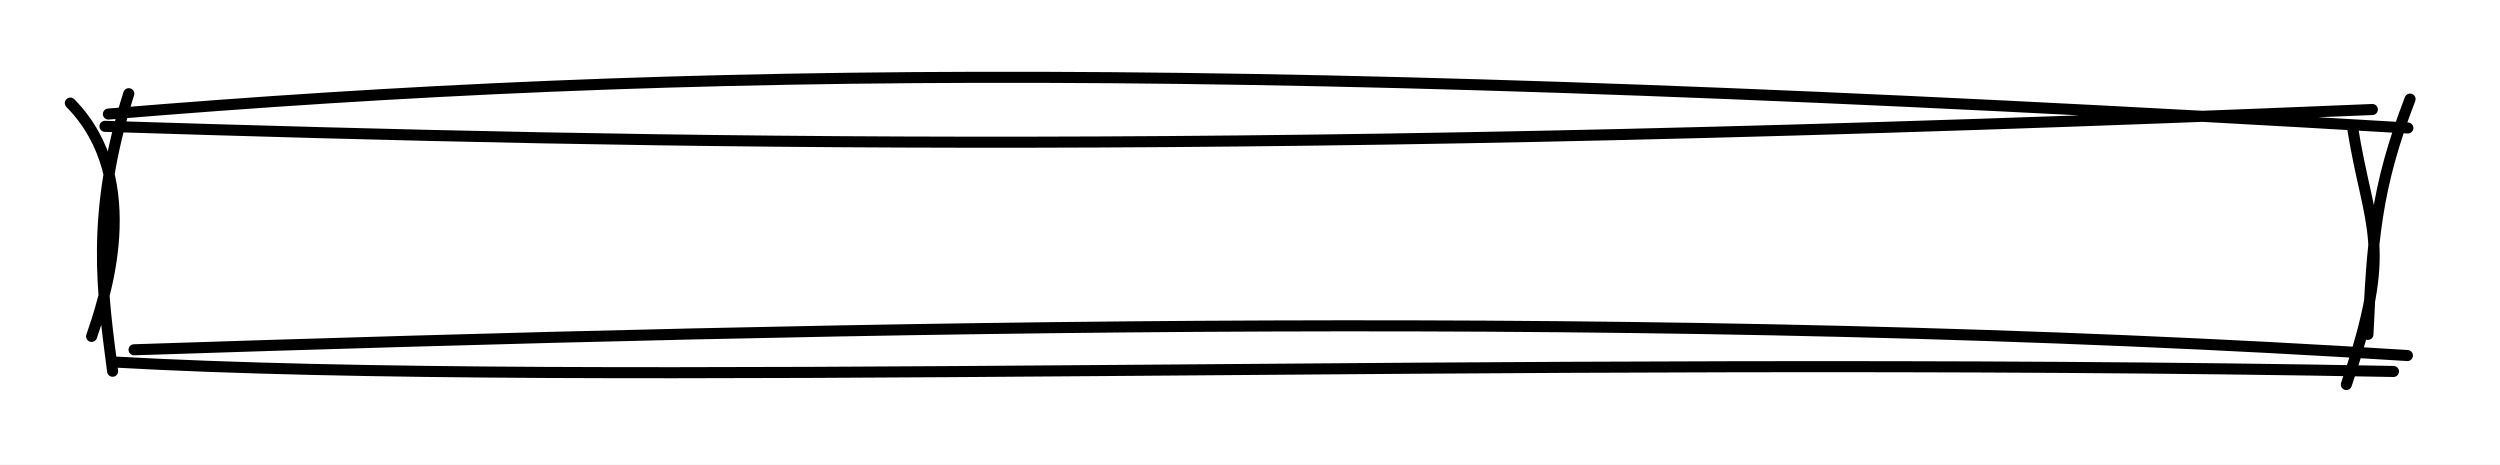
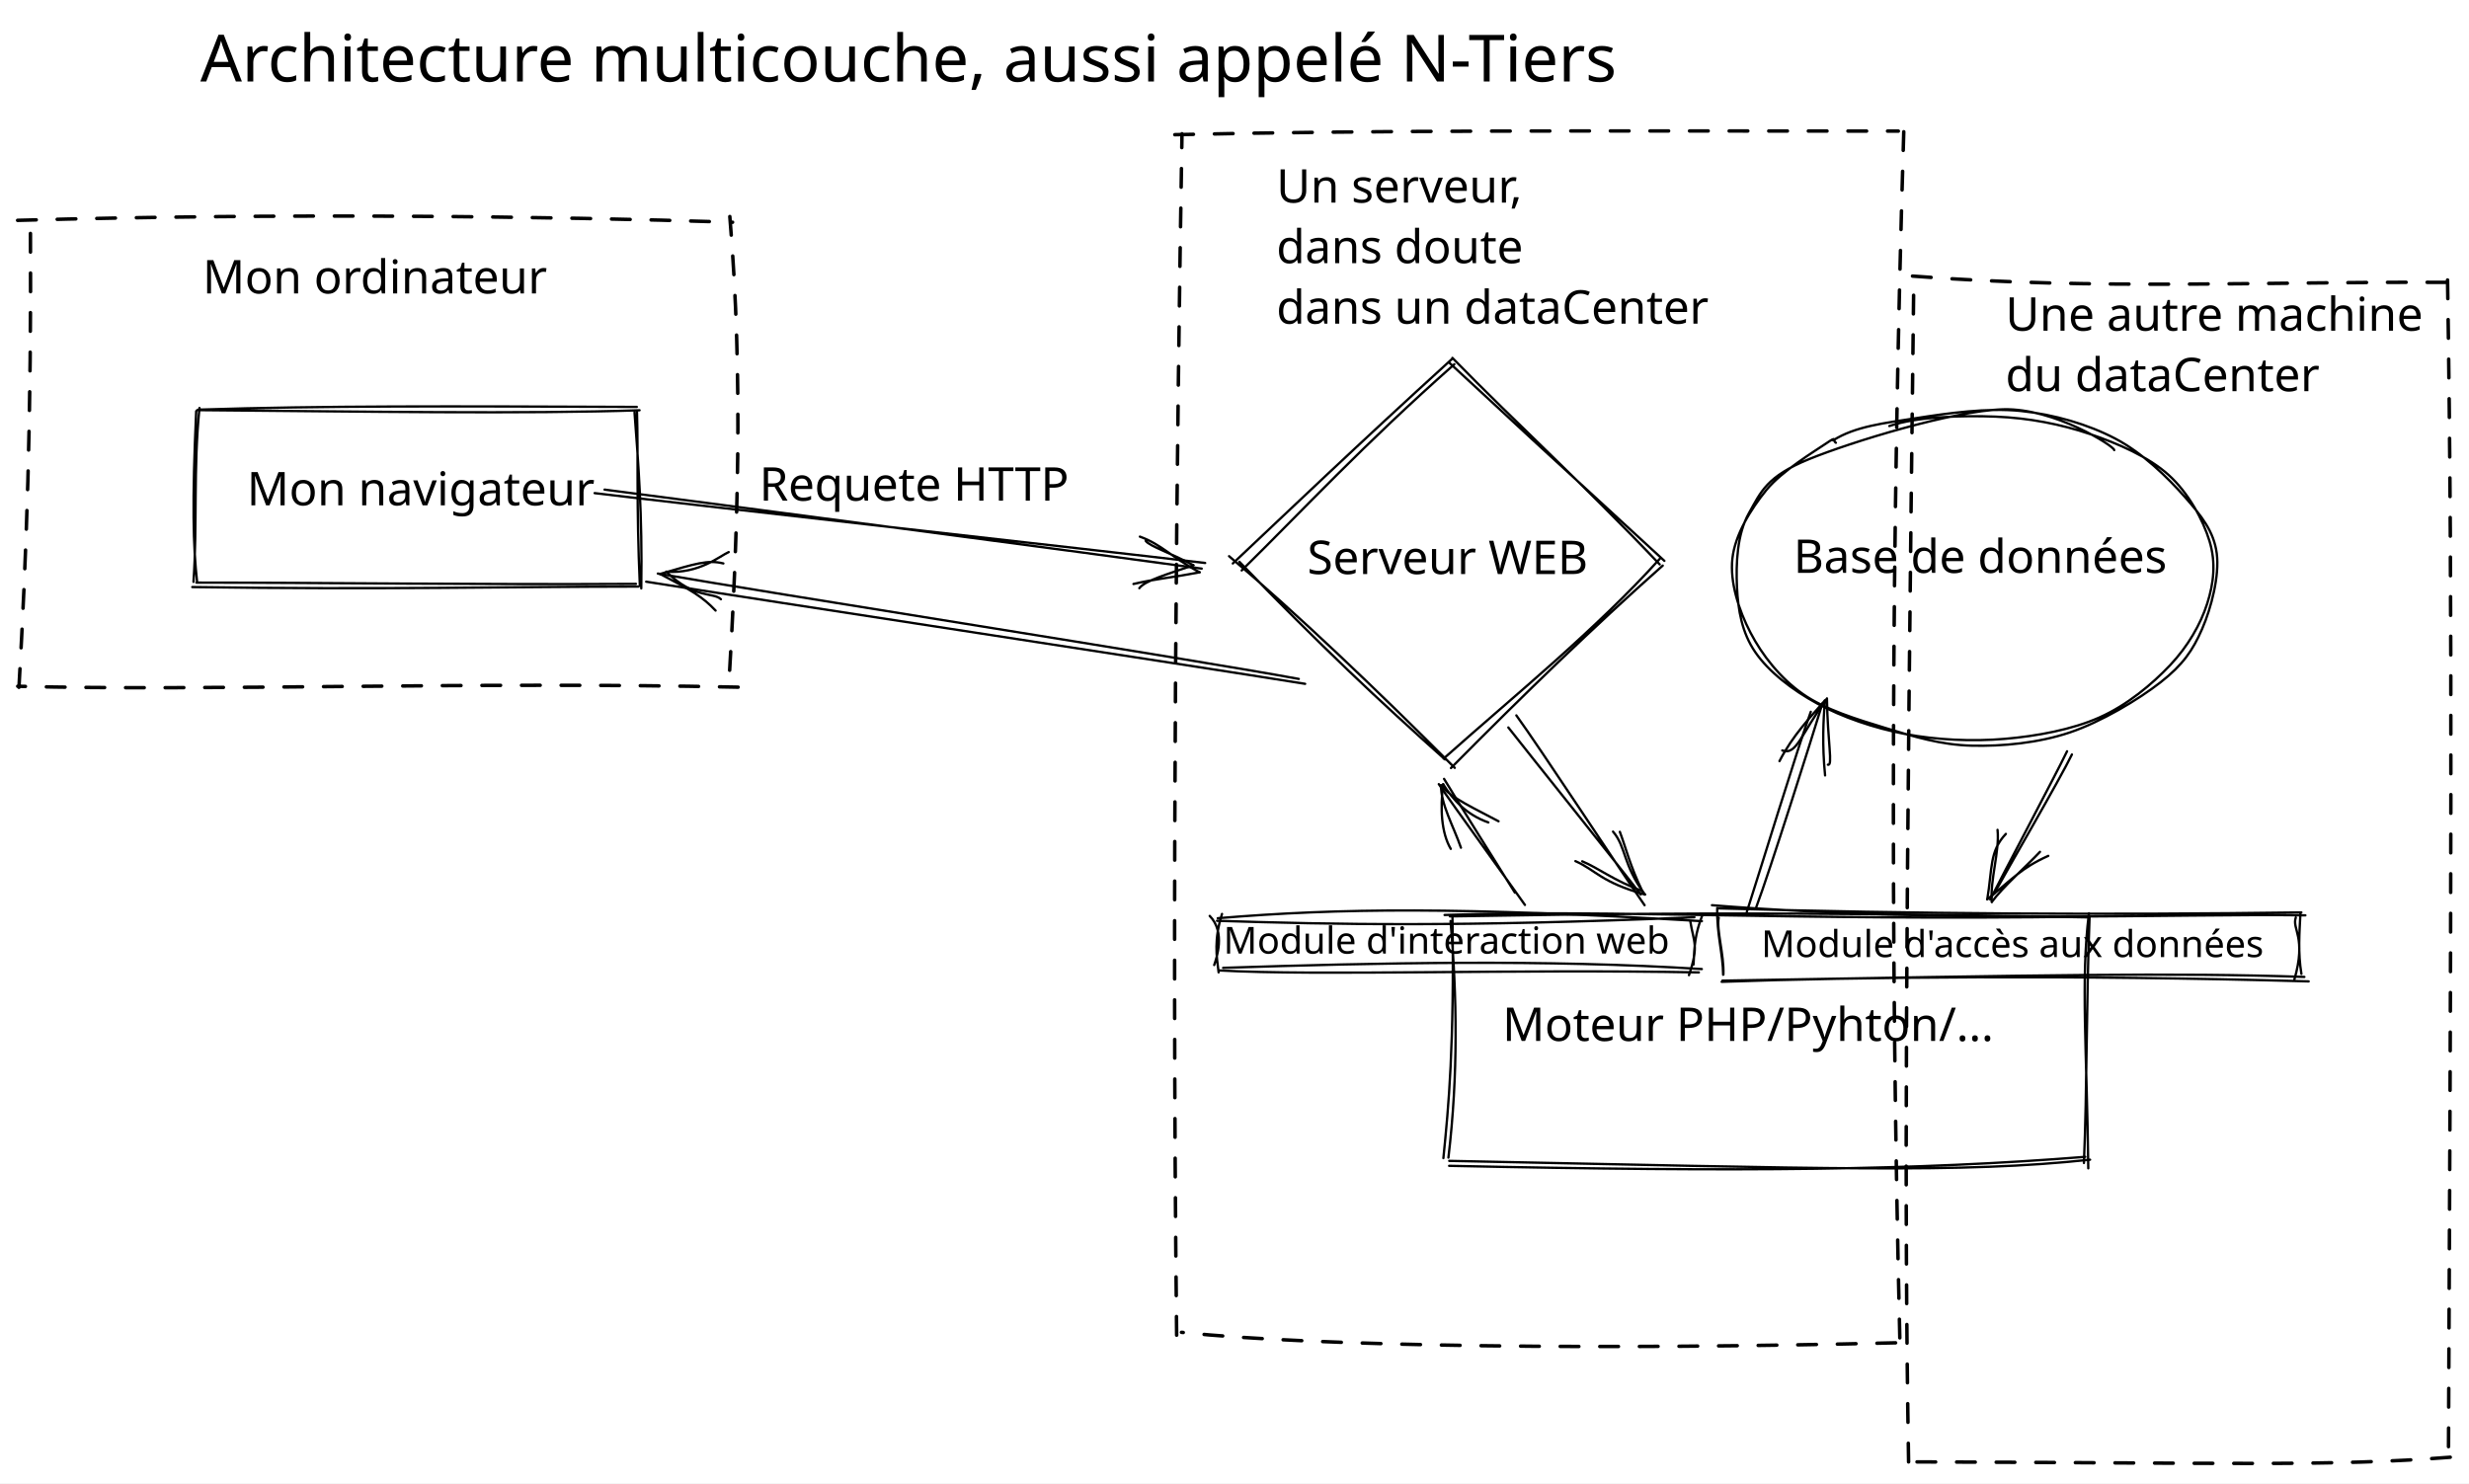
- <svg xmlns="http://www.w3.org/2000/svg" version="1.1" viewBox="0 0 226 42" width="226" height="42">
+ <svg xmlns="http://www.w3.org/2000/svg" version="1.1" viewBox="0 0 1060 637" width="1060" height="637">
  <defs>
    <style>
      @font-face {
        font-family: "Virgil";
        src: url("https://excalidraw.com/Virgil.woff2");
      }
      @font-face {
        font-family: "Cascadia";
        src: url("https://excalidraw.com/Cascadia.woff2");
      }
    </style>
  </defs>
-   <rect x="0" y="0" width="226" height="42" fill="#ffffff" />
-   <g stroke-linecap="round" transform="translate(10 10) rotate(0 103 11)">
+   <rect x="0" y="0" width="1060" height="637" fill="#ffffff" />
+   <g stroke-linecap="round" transform="translate(84 176) rotate(0 95 37.5)">
+     <path d="M1.2 -0.09 C54.89 -1.81, 108.3 -1.57, 189.39 -1.26 M0.64 0.12 C70.61 0.7, 141.99 1.85, 190.58 0.18 M188.41 1.07 C190.02 22.71, 191.83 44.26, 191.31 76.68 M189.46 0.27 C190.06 20.32, 189.17 40.82, 190.7 75.58 M190.07 75.89 C134.76 75.94, 79.79 77.28, -1.45 76.1 M189.02 74.73 C123.94 75.13, 55.07 74.19, 0.33 74.19 M-0.93 73.86 C0.78 49.18, -1.03 25.2, 1.64 -0.8 M0.64 74.11 C-1.1 58.42, -1.54 39.82, 0.23 0.56" stroke="#000000" stroke-width="1" fill="none" />
+   </g>
+   <g transform="translate(106 199) rotate(0 74.5 13)">
+     <text x="0" y="18" font-family="Virgil, Segoe UI Emoji" font-size="20px" fill="#000000" text-anchor="start" style="white-space: pre;" direction="ltr">Mon navigateur</text>
+   </g>
+   <g stroke-linecap="round" transform="translate(10 93) rotate(0 153 102)">
+     <path d="M-2.44 1.62 C110.93 -1.57, 225.8 -0.15, 304.51 2.44 M303.33 -0.01 C309.2 69.68, 306.66 138.15, 302.8 202.99 M306.9 202.09 C193.23 199.6, 78.55 203.84, -2.39 201.7 M-1.86 202.15 C1.28 146.37, 3.56 88.89, 3.06 1.65" stroke="#000000" stroke-width="1.5" fill="none" stroke-dasharray="8 9" />
+   </g>
+   <g transform="translate(87 108) rotate(0 73 13)">
+     <text x="0" y="18" font-family="Virgil, Segoe UI Emoji" font-size="20px" fill="#000000" text-anchor="start" style="white-space: pre;" direction="ltr">Mon ordinateur</text>
+   </g>
+   <g stroke-linecap="round" transform="translate(745 177) rotate(0 103 71)">
+     <path d="M66.13 5.96 C78.27 1.85, 97.48 1.36, 111.81 1.92 C126.14 2.49, 139.76 5.18, 152.12 9.34 C164.47 13.49, 177.35 19.18, 185.93 26.86 C194.51 34.54, 200.83 46.21, 203.61 55.43 C206.39 64.66, 205.43 73.33, 202.6 82.2 C199.77 91.08, 194.34 100.54, 186.64 108.69 C178.94 116.83, 168.23 125.79, 156.4 131.06 C144.57 136.32, 129.56 139.1, 115.65 140.29 C101.75 141.49, 86.39 140.74, 72.97 138.21 C59.56 135.68, 45.89 130.96, 35.16 125.11 C24.43 119.26, 14.34 111.44, 8.6 103.09 C2.86 94.75, 1.17 85.01, 0.72 75.05 C0.27 65.09, 0.72 52.46, 5.88 43.31 C11.03 34.17, 13.45 27.61, 31.63 20.18 C49.82 12.76, 93.17 -0.58, 115.01 -1.23 C136.85 -1.88, 162.87 14.71, 162.69 16.29 M42.01 12.11 C51.51 6.04, 64.26 4.66, 77.68 2.55 C91.11 0.45, 108.32 -1.99, 122.56 -0.52 C136.8 0.94, 151.4 5.2, 163.13 11.34 C174.86 17.48, 185.66 28.1, 192.92 36.32 C200.18 44.54, 205.45 51.18, 206.7 60.64 C207.94 70.11, 204.42 83.9, 200.41 93.12 C196.4 102.33, 192.11 108.54, 182.64 115.95 C173.18 123.36, 157.12 133, 143.59 137.55 C130.06 142.09, 114.64 143.53, 101.47 143.21 C88.29 142.89, 76.62 139.34, 64.53 135.63 C52.44 131.92, 38.6 127.79, 28.93 120.96 C19.26 114.13, 11.53 104.33, 6.5 94.64 C1.47 84.95, -2.39 73, -1.24 62.8 C-0.1 52.59, 6.64 41.66, 13.36 33.42 C20.09 25.18, 34.13 16.74, 39.1 13.36 C44.07 9.98, 41.58 12.21, 43.19 13.13" stroke="#000000" stroke-width="1" fill="none" />
+   </g>
+   <g transform="translate(770 228) rotate(0 83.5 13)">
+     <text x="0" y="18" font-family="Virgil, Segoe UI Emoji" font-size="20px" fill="#000000" text-anchor="start" style="white-space: pre;" direction="ltr">Base de données</text>
+   </g>
+   <g stroke-linecap="round" transform="translate(531 155) rotate(0 90.5 86.5)">
+     <path d="M91 0.56 C113.32 21.31, 134.7 40.99, 183.56 85.84 M92.55 -1.32 C120.88 27.73, 147.44 51.47, 181.54 87.36 M181.85 84.67 C154.1 115.49, 120.13 142.87, 88.76 170.78 M182.85 87.88 C152.57 114.76, 124.3 142.14, 91.93 174.82 M93.56 174.74 C59.3 140.4, 25.78 108.47, -3.33 83.84 M89.4 171.14 C61.62 146.45, 35.74 122.13, 1.1 86.24 M2.09 89.97 C28.93 63.54, 53.96 36.3, 93.39 1.42 M-1.72 86.97 C24.22 62.54, 49.8 37.94, 92.62 -1.06" stroke="#000000" stroke-width="1" fill="none" />
+   </g>
+   <g transform="translate(558.5 228.5) rotate(0 63 13)">
+     <text x="63" y="18" font-family="Virgil, Segoe UI Emoji" font-size="20px" fill="#000000" text-anchor="middle" style="white-space: pre;" direction="ltr">Serveur WEB</text>
+   </g>
+   <g transform="translate(642 429) rotate(0 108.5 13)">
+     <text x="108.5" y="18" font-family="Virgil, Segoe UI Emoji" font-size="20px" fill="#000000" text-anchor="middle" style="white-space: pre;" direction="ltr">Moteur PHP/Pyhton/...</text>
+   </g>
+   <g stroke-linecap="round" transform="translate(623 395) rotate(0 136.5 52)">
+     <path d="M-2.81 -2.08 C70.03 -4.56, 144.74 0.45, 273.47 -1.37 M-0.53 -1.48 C65.65 -2.52, 132.87 -3.81, 273.25 -1.06 M273.83 -2.82 C270.23 25.93, 272.96 55.83, 273.55 106.72 M274.11 -1.55 C272.66 37.45, 273.03 72.17, 271.68 104.42 M272.25 101.78 C200.08 107.54, 125.89 108.37, -0.85 105.64 M274.32 103.01 C218.76 108.94, 163.26 106.81, -0.81 103.51 M-3.32 102.33 C-1.05 79.82, 1.37 54.28, 0.58 -1.12 M-1.16 102.12 C3.08 66.49, 2.53 32.75, -0.24 0.53" stroke="#000000" stroke-width="1" fill="none" />
+   </g>
+   <g stroke-linecap="round">
+     <g transform="translate(257 210) rotate(0 129.3452 17.2154)">
+       <path d="M-1.71 1.76 C41.8 7.07, 216.93 26.56, 260.4 31.76 M2.56 0.25 C45.88 5.84, 216.46 28.3, 258.92 34.18" stroke="#000000" stroke-width="1" fill="none" />
+     </g>
+     <g transform="translate(257 210) rotate(0 129.3452 17.2154)">
+       <path d="M232.14 42.59 C234.53 39.33, 244.35 36.52, 255.34 32.74 M229.63 40.78 C239.4 38.49, 244.32 38.38, 258.02 35.75" stroke="#000000" stroke-width="1" fill="none" />
+     </g>
+     <g transform="translate(257 210) rotate(0 129.3452 17.2154)">
+       <path d="M234.87 22.25 C236.5 24.59, 245.56 27.4, 255.34 32.74 M232.37 20.44 C241.78 23.81, 245.95 29.34, 258.02 35.75" stroke="#000000" stroke-width="1" fill="none" />
+     </g>
+   </g>
+   <g transform="translate(326 197) rotate(0 73 13)">
+     <text x="0" y="18" font-family="Virgil, Segoe UI Emoji" font-size="20px" fill="#000000" text-anchor="start" style="white-space: pre;" direction="ltr">Requete HTTP</text>
+   </g>
+   <g stroke-linecap="round" transform="translate(506 58) rotate(0 155 258)">
+     <path d="M-1.62 -0.16 C86.73 -2.15, 176.18 -1.77, 309 -1.7 M311.33 -1.42 C306.04 171.51, 305.45 345.04, 309.65 517.14 M307.82 518.64 C184.86 521.69, 61.07 520.44, 1.25 514.14 M-0.84 515.36 C-3.05 320.73, -0.63 124.35, 1.46 -0.56" stroke="#000000" stroke-width="1.5" fill="none" stroke-dasharray="8 9" />
+   </g>
+   <g transform="translate(548 69) rotate(0 99.5 39)">
+     <text x="0" y="18" font-family="Virgil, Segoe UI Emoji" font-size="20px" fill="#000000" text-anchor="start" style="white-space: pre;" direction="ltr">Un serveur, </text>
+     <text x="0" y="44" font-family="Virgil, Segoe UI Emoji" font-size="20px" fill="#000000" text-anchor="start" style="white-space: pre;" direction="ltr">dans doute </text>
+     <text x="0" y="70" font-family="Virgil, Segoe UI Emoji" font-size="20px" fill="#000000" text-anchor="start" style="white-space: pre;" direction="ltr">dans un dataCenter</text>
+   </g>
+   <g stroke-linecap="round" transform="translate(821 121) rotate(0 114.5 253)">
+     <path d="M0.09 -2.44 C78.04 3.67, 154.18 -0.21, 229.68 0.26 M229.79 -0.76 C232.12 141.47, 231.14 282.24, 230.18 505.5 M230.95 504.78 C179.74 508.81, 137.53 507.18, -2.04 506.76 M-1.6 506.78 C-3.49 393.29, -2.78 280.97, 0.64 -1.36" stroke="#000000" stroke-width="1.5" fill="none" stroke-dasharray="8 9" />
+   </g>
+   <g transform="translate(861 124) rotate(0 90.5 39)">
+     <text x="0" y="18" font-family="Virgil, Segoe UI Emoji" font-size="20px" fill="#000000" text-anchor="start" style="white-space: pre;" direction="ltr">Une autre machine</text>
+     <text x="0" y="44" font-family="Virgil, Segoe UI Emoji" font-size="20px" fill="#000000" text-anchor="start" style="white-space: pre;" direction="ltr">du dataCenter</text>
+     <text x="0" y="70" font-family="Virgil, Segoe UI Emoji" font-size="20px" fill="#000000" text-anchor="start" style="white-space: pre;" direction="ltr" />
+   </g>
+   <g stroke-linecap="round">
+     <g transform="translate(651 309) rotate(0 25.81093 38.96713)">
+       <path d="M0 -1.79 C9.61 11.37, 45.81 66.55, 55.06 79.73 M-3.44 3.4 C6.13 15.61, 43.73 62.43, 53.4 75.11" stroke="#000000" stroke-width="1" fill="none" />
+     </g>
+     <g transform="translate(651 309) rotate(0 25.81093 38.96713)">
+       <path d="M25.36 60.79 C34.33 64.75, 36.13 69.8, 55.21 75.13 M28.29 60.87 C35.16 63.71, 41.72 69.08, 54.08 73.65" stroke="#000000" stroke-width="1" fill="none" />
+     </g>
+     <g transform="translate(651 309) rotate(0 25.81093 38.96713)">
+       <path d="M41.51 48.12 C47.19 54.71, 45.66 62.38, 55.21 75.13 M44.44 48.21 C46.76 54.29, 48.92 63.1, 54.08 73.65" stroke="#000000" stroke-width="1" fill="none" />
+     </g>
+   </g>
+   <g stroke-linecap="round">
+     <g transform="translate(752 391) rotate(0 14.16982 -44.10984)">
+       <path d="M-2.07 0.67 C2.62 -13.82, 20.04 -70.76, 25.41 -85.33 M2 -1.43 C7.77 -16.78, 25.82 -73.86, 30.41 -88.89" stroke="#000000" stroke-width="1" fill="none" />
+     </g>
+     <g transform="translate(752 391) rotate(0 14.16982 -44.10984)">
+       <path d="M32.76 -62.62 C34.98 -61.9, 32.64 -72.3, 32.35 -90.99 M31.55 -58.01 C30.23 -71.47, 30.81 -81.58, 31.47 -90.2" stroke="#000000" stroke-width="1" fill="none" />
+     </g>
+     <g transform="translate(752 391) rotate(0 14.16982 -44.10984)">
+       <path d="M13.17 -68.74 C19.42 -66.49, 21.03 -75.66, 32.35 -90.99 M11.97 -64.14 C17.72 -75.33, 25.44 -83.21, 31.47 -90.2" stroke="#000000" stroke-width="1" fill="none" />
+     </g>
+   </g>
+   <g stroke-linecap="round">
+     <g transform="translate(887 322) rotate(0 -15.01782 32.4497)">
+       <path d="M2.52 2 C-2.47 12.38, -25.29 51.59, -30.91 61.83 M0.44 0.61 C-4.73 11.33, -27.05 53.34, -32.55 64.29" stroke="#000000" stroke-width="1" fill="none" />
+     </g>
+     <g transform="translate(887 322) rotate(0 -15.01782 32.4497)">
+       <path d="M-25.84 36.1 C-32.91 43.6, -31.58 50.69, -33.82 64.18 M-29.41 34.36 C-28.45 43.44, -32.71 56.1, -31.86 65.31" stroke="#000000" stroke-width="1" fill="none" />
+     </g>
+     <g transform="translate(887 322) rotate(0 -15.01782 32.4497)">
+       <path d="M-7.62 45.53 C-19.47 50.88, -22.94 55.48, -33.82 64.18 M-11.19 43.8 C-16.59 49.6, -27.22 58.95, -31.86 65.31" stroke="#000000" stroke-width="1" fill="none" />
+     </g>
+   </g>
+   <g stroke-linecap="round">
+     <g transform="translate(652 385) rotate(0 -15.80003 -23.46401)">
+       <path d="M-1.62 -1.67 C-7.12 -10.33, -27.26 -42.61, -32.03 -50.53 M2.69 3.6 C-3.27 -4.94, -28.66 -39.88, -34.29 -48.27" stroke="#000000" stroke-width="1" fill="none" />
+     </g>
+     <g transform="translate(652 385) rotate(0 -15.80003 -23.46401)">
+       <path d="M-13.01 -31.82 C-22.32 -35.06, -28.3 -41.62, -32.41 -48.22 M-8.64 -32.32 C-18.01 -37.39, -29.36 -42.41, -33.34 -47.79" stroke="#000000" stroke-width="1" fill="none" />
+     </g>
+     <g transform="translate(652 385) rotate(0 -15.80003 -23.46401)">
+       <path d="M-29.15 -20.47 C-33.18 -27.32, -33.76 -37.68, -32.41 -48.22 M-24.78 -20.97 C-28.04 -30.33, -33.41 -39.55, -33.34 -47.79" stroke="#000000" stroke-width="1" fill="none" />
+     </g>
+   </g>
+   <g stroke-linecap="round">
+     <g transform="translate(559 293) rotate(0 -140.1257 -23.01949)">
+       <path d="M1.33 0.66 C-45.28 -6.88, -234.43 -35.65, -281.58 -43.21 M-1.4 -1.45 C-47 -9.88, -230.79 -38.69, -276.58 -46.7" stroke="#000000" stroke-width="1" fill="none" />
+     </g>
+     <g transform="translate(559 293) rotate(0 -140.1257 -23.01949)">
+       <path d="M-246.15 -55.92 C-249.85 -54.33, -258.79 -46.5, -272.91 -47.49 M-248.44 -51.04 C-255.2 -52.71, -260.29 -50.97, -275.59 -46.53" stroke="#000000" stroke-width="1" fill="none" />
+     </g>
+     <g transform="translate(559 293) rotate(0 -140.1257 -23.01949)">
+       <path d="M-249.49 -35.67 C-252.71 -38.8, -260.89 -35.66, -272.91 -47.49 M-251.78 -30.8 C-257.44 -36.76, -261.82 -39.32, -275.59 -46.53" stroke="#000000" stroke-width="1" fill="none" />
+     </g>
+   </g>
+   <g transform="translate(86 10) rotate(0 321 18)">
+     <text x="0" y="25" font-family="Virgil, Segoe UI Emoji" font-size="28px" fill="#000000" text-anchor="start" style="white-space: pre;" direction="ltr">Architecture multicouche, aussi appelé N-Tiers</text>
+   </g>
+   <g stroke-linecap="round" transform="translate(738 391) rotate(0 125 14.5)">
+     <path d="M-3.02 -2.28 C98.16 5.78, 195.64 1.25, 251.75 2.07 M-0.27 -0.92 C84.74 1.51, 166.37 1.93, 250.03 0.81 M247.64 3 C245.88 8.07, 252.31 11.35, 247.01 29.72 M249.65 0.83 C249.19 9.8, 248.55 18.03, 250.05 27.23 M253.16 30.44 C151.91 27.55, 58.58 28.55, 1.15 30.62 M251.32 28.52 C195.64 26.6, 138.79 27.7, 1.47 30.12 M1.89 27.53 C2.25 19.01, -1.16 8.29, -0.12 3.08 M1.79 27.59 C1.71 18.66, -1.01 10.06, -0.75 -1.03" stroke="#000000" stroke-width="1" fill="none" />
+   </g>
+   <g transform="translate(751.5 396) rotate(0 112.5 10.5)">
+     <text x="112.5" y="15" font-family="Virgil, Segoe UI Emoji" font-size="16px" fill="#000000" text-anchor="middle" style="white-space: pre;" direction="ltr">Module d'accès aux données</text>
+   </g>
+   <g stroke-linecap="round" transform="translate(523 394) rotate(0 103 11)">
    <path d="M-0.51 1.42 C50.84 3.03, 103.06 4.14, 204.46 -0.1 M-0.2 0.31 C52.62 -4.07, 103.2 -4.58, 207.67 1.57 M202.64 1.34 C204.14 10.9, 206.48 11.89, 202.11 24.76 M207.87 -1.04 C204.72 7.12, 204.46 11.92, 204.06 20.23 M207.63 22.14 C140.8 17.89, 68.46 19.44, 2.12 21.62 M206.37 23.58 C126.57 22.08, 43.14 25.15, 0.21 22.72 M-1.72 20.41 C-0.74 17.54, 3.26 6.32, -3.64 -0.68 M0.18 23.56 C-0.73 16.51, -1.84 9.45, 1.64 -1.53" stroke="#000000" stroke-width="1" fill="none" />
  </g>
+   <g transform="translate(525.5 394.5) rotate(0 95.5 10.5)">
+     <text x="95.5" y="15" font-family="Virgil, Segoe UI Emoji" font-size="16px" fill="#000000" text-anchor="middle" style="white-space: pre;" direction="ltr">Module d'interaction web</text>
+   </g>
</svg>
